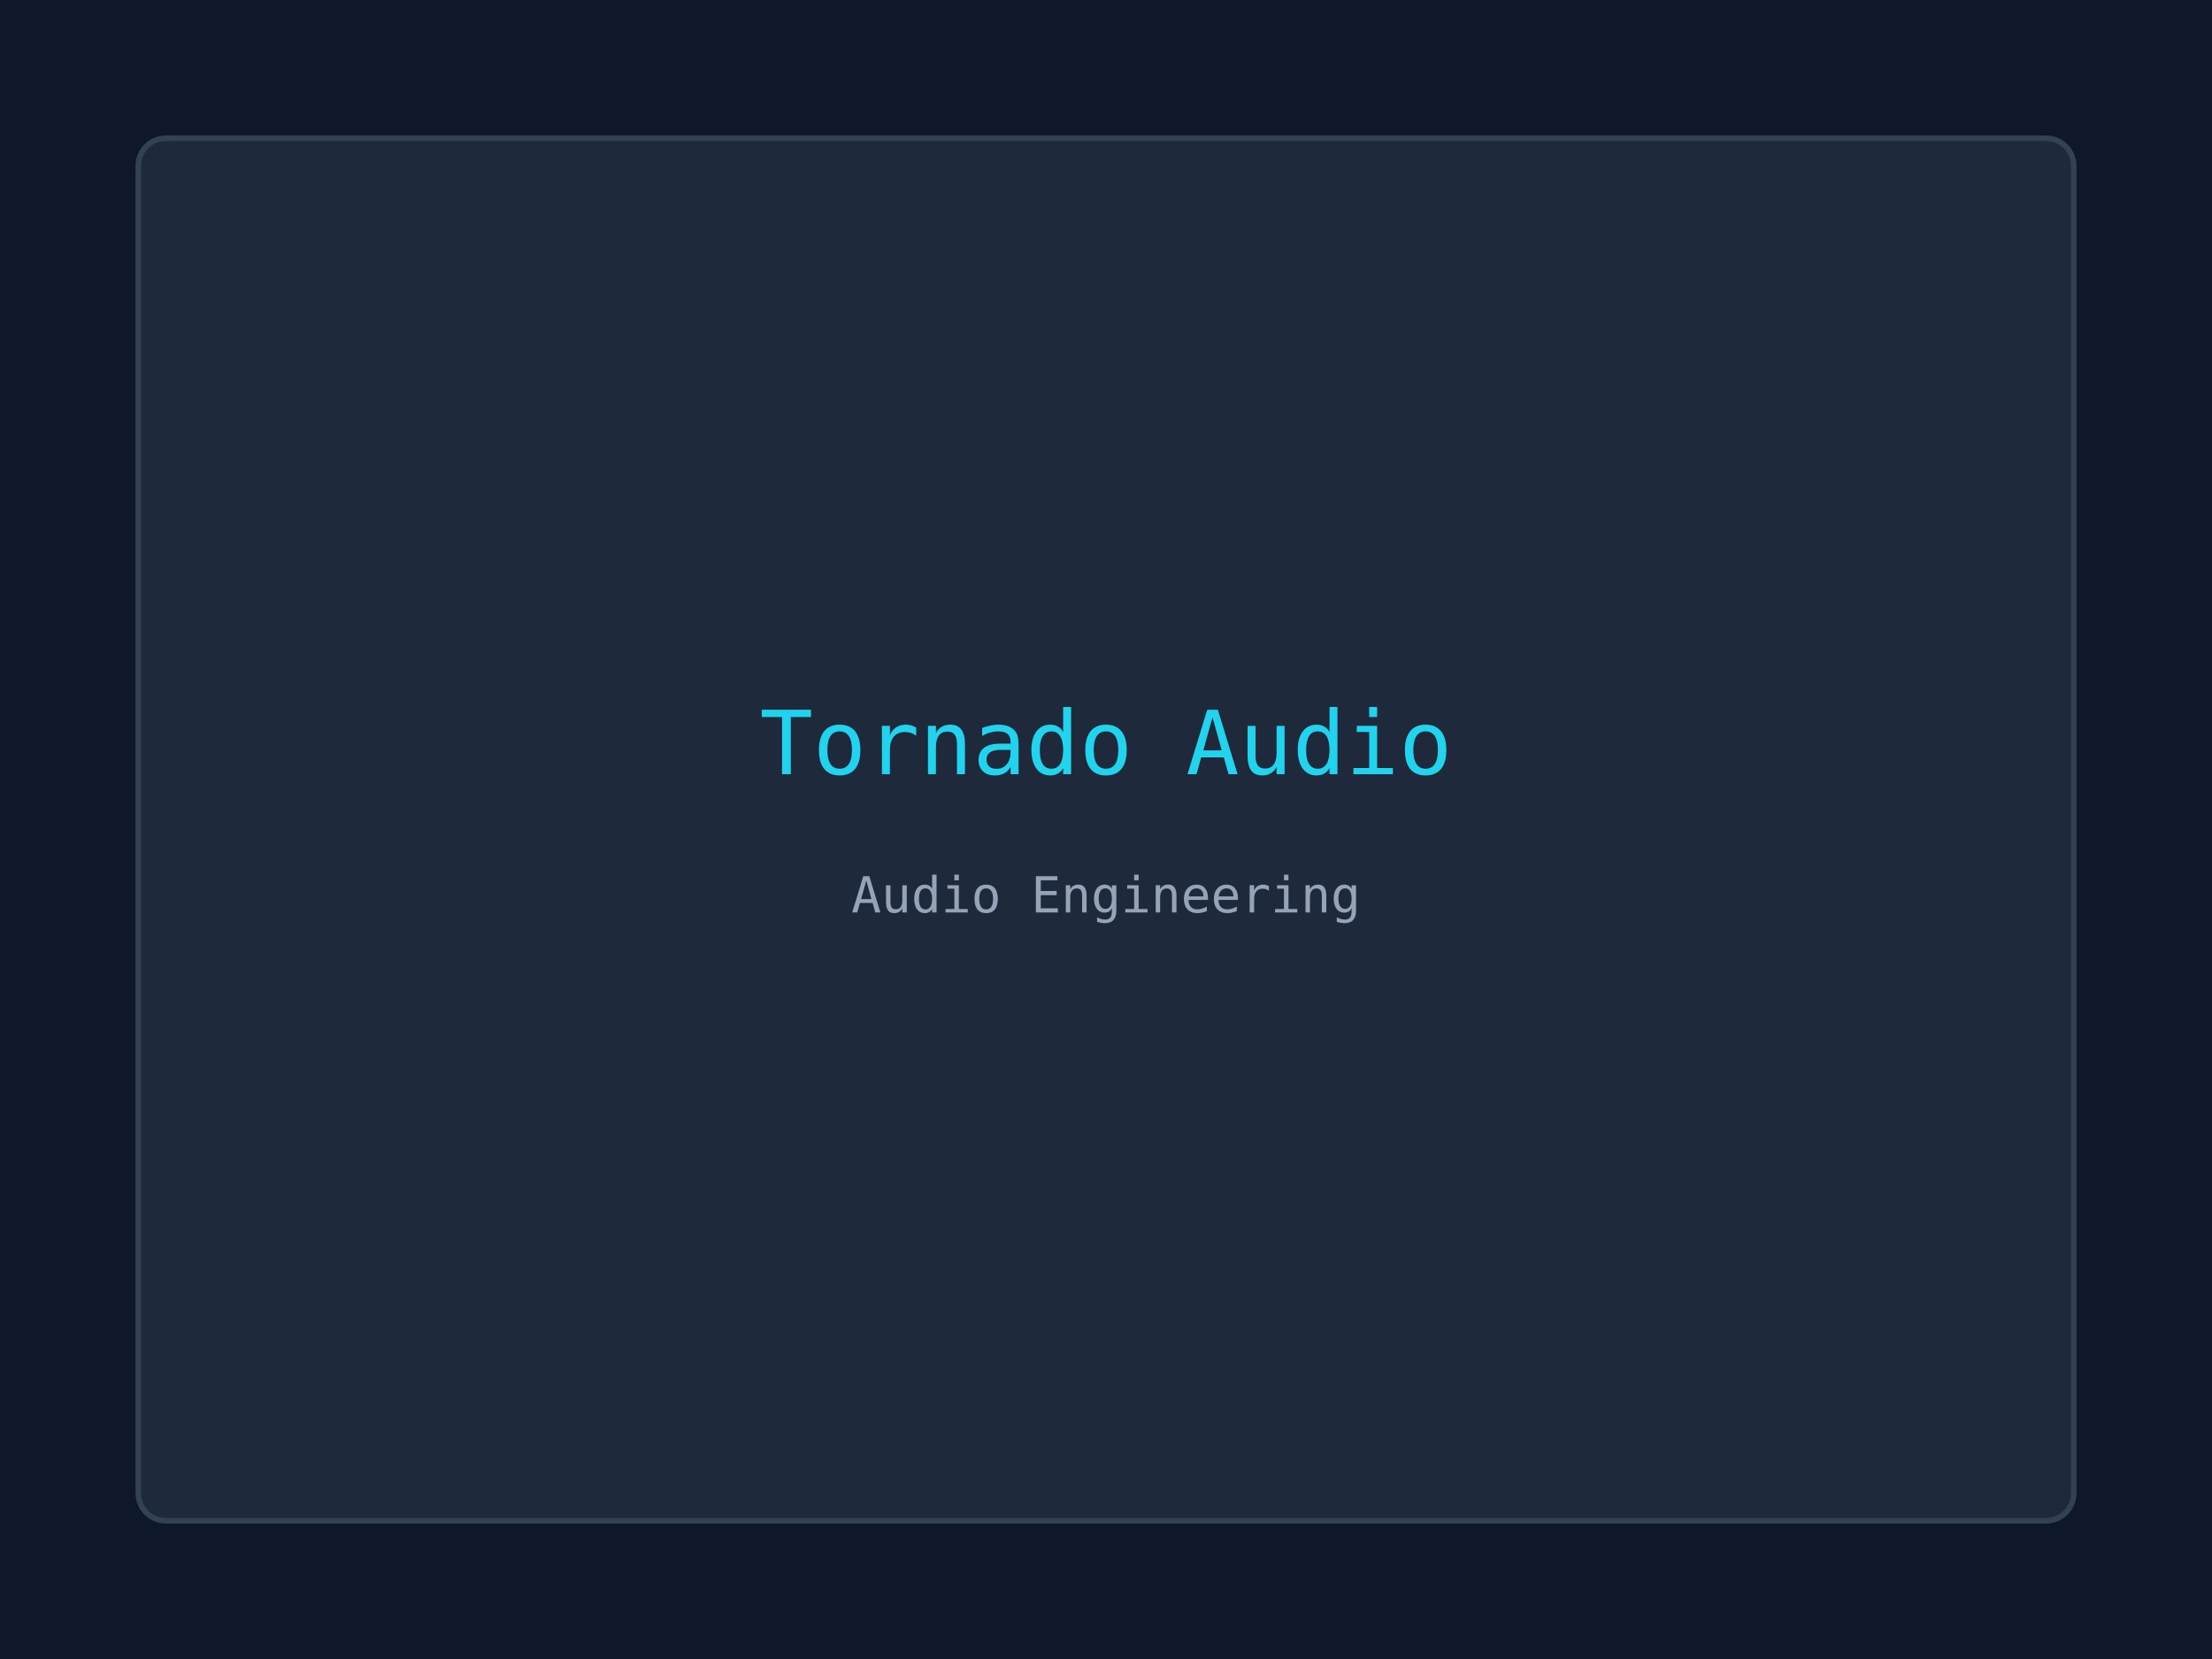
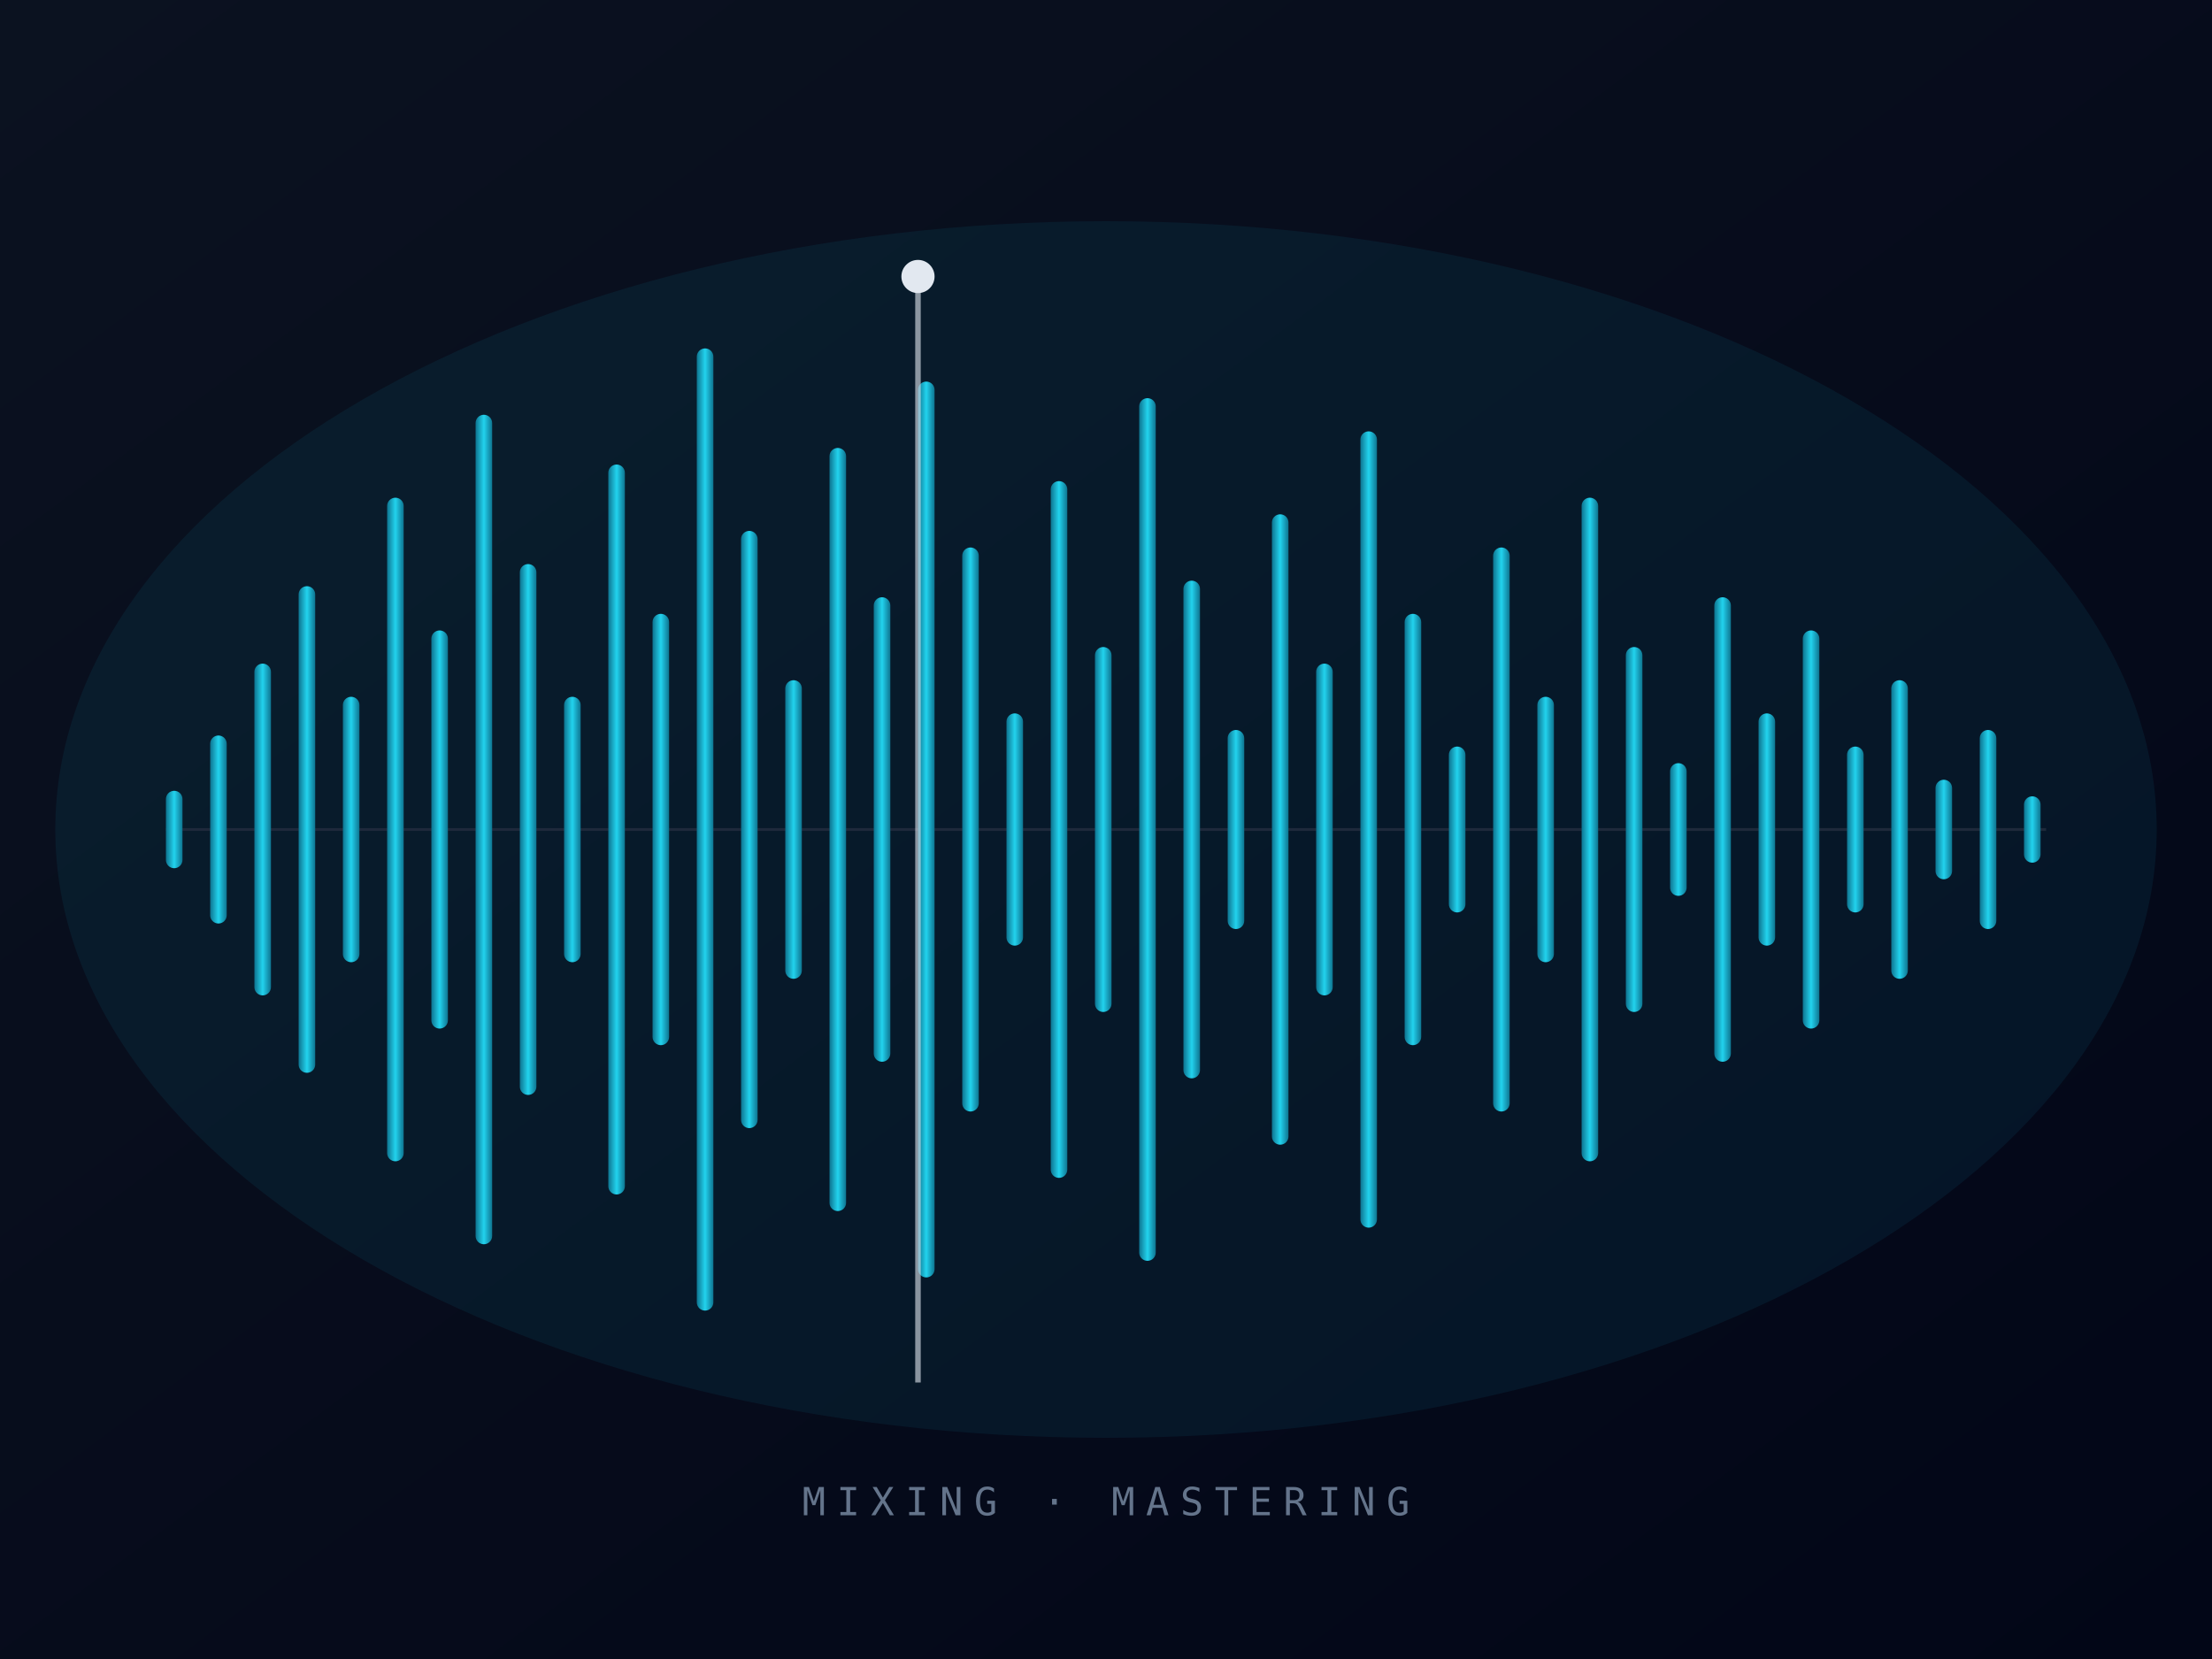
- <svg xmlns="http://www.w3.org/2000/svg" width="800" height="600">
-   <rect width="100%" height="100%" fill="#0f172a" />
-   <rect x="50" y="50" width="700" height="500" rx="10" fill="#1e293b" stroke="#334155" stroke-width="2" />
-   <text x="400" y="280" font-family="monospace" font-size="32" fill="#22d3ee" text-anchor="middle">Tornado Audio</text>
-   <text x="400" y="330" font-family="monospace" font-size="18" fill="#94a3b8" text-anchor="middle">Audio Engineering</text>
+ <svg xmlns="http://www.w3.org/2000/svg" width="800" height="600" viewBox="0 0 800 600" role="img" aria-label="Audio waveform and mixing console faders">
+   <defs>
+     <linearGradient id="ta-bg" x1="0" y1="0" x2="1" y2="1">
+       <stop offset="0%" stop-color="#0b1220" />
+       <stop offset="100%" stop-color="#020617" />
+     </linearGradient>
+     <linearGradient id="ta-wave" x1="0" y1="0" x2="1" y2="0">
+       <stop offset="0%" stop-color="#0e7490" />
+       <stop offset="50%" stop-color="#22d3ee" />
+       <stop offset="100%" stop-color="#0e7490" />
+     </linearGradient>
+   </defs>
+   <rect width="800" height="600" fill="url(#ta-bg)" />
+   <ellipse cx="400" cy="300" rx="380" ry="220" fill="#0891b2" opacity="0.10" />
+   <path d="M60 300h680" stroke="#1e293b" stroke-width="1" />
+   <g fill="url(#ta-wave)">
+     <rect x="60" y="286" width="6" height="28" rx="3" />
+     <rect x="76" y="266" width="6" height="68" rx="3" />
+     <rect x="92" y="240" width="6" height="120" rx="3" />
+     <rect x="108" y="212" width="6" height="176" rx="3" />
+     <rect x="124" y="252" width="6" height="96" rx="3" />
+     <rect x="140" y="180" width="6" height="240" rx="3" />
+     <rect x="156" y="228" width="6" height="144" rx="3" />
+     <rect x="172" y="150" width="6" height="300" rx="3" />
+     <rect x="188" y="204" width="6" height="192" rx="3" />
+     <rect x="204" y="252" width="6" height="96" rx="3" />
+     <rect x="220" y="168" width="6" height="264" rx="3" />
+     <rect x="236" y="222" width="6" height="156" rx="3" />
+     <rect x="252" y="126" width="6" height="348" rx="3" />
+     <rect x="268" y="192" width="6" height="216" rx="3" />
+     <rect x="284" y="246" width="6" height="108" rx="3" />
+     <rect x="300" y="162" width="6" height="276" rx="3" />
+     <rect x="316" y="216" width="6" height="168" rx="3" />
+     <rect x="332" y="138" width="6" height="324" rx="3" />
+     <rect x="348" y="198" width="6" height="204" rx="3" />
+     <rect x="364" y="258" width="6" height="84" rx="3" />
+     <rect x="380" y="174" width="6" height="252" rx="3" />
+     <rect x="396" y="234" width="6" height="132" rx="3" />
+     <rect x="412" y="144" width="6" height="312" rx="3" />
+     <rect x="428" y="210" width="6" height="180" rx="3" />
+     <rect x="444" y="264" width="6" height="72" rx="3" />
+     <rect x="460" y="186" width="6" height="228" rx="3" />
+     <rect x="476" y="240" width="6" height="120" rx="3" />
+     <rect x="492" y="156" width="6" height="288" rx="3" />
+     <rect x="508" y="222" width="6" height="156" rx="3" />
+     <rect x="524" y="270" width="6" height="60" rx="3" />
+     <rect x="540" y="198" width="6" height="204" rx="3" />
+     <rect x="556" y="252" width="6" height="96" rx="3" />
+     <rect x="572" y="180" width="6" height="240" rx="3" />
+     <rect x="588" y="234" width="6" height="132" rx="3" />
+     <rect x="604" y="276" width="6" height="48" rx="3" />
+     <rect x="620" y="216" width="6" height="168" rx="3" />
+     <rect x="636" y="258" width="6" height="84" rx="3" />
+     <rect x="652" y="228" width="6" height="144" rx="3" />
+     <rect x="668" y="270" width="6" height="60" rx="3" />
+     <rect x="684" y="246" width="6" height="108" rx="3" />
+     <rect x="700" y="282" width="6" height="36" rx="3" />
+     <rect x="716" y="264" width="6" height="72" rx="3" />
+     <rect x="732" y="288" width="6" height="24" rx="3" />
+   </g>
+   <path d="M332 100v400" stroke="#e2e8f0" stroke-width="2" opacity="0.6" />
+   <circle cx="332" cy="100" r="6" fill="#e2e8f0" />
+   <text x="400" y="548" font-family="monospace" font-size="14" fill="#64748b" text-anchor="middle" letter-spacing="4">MIXING · MASTERING</text>
</svg>
